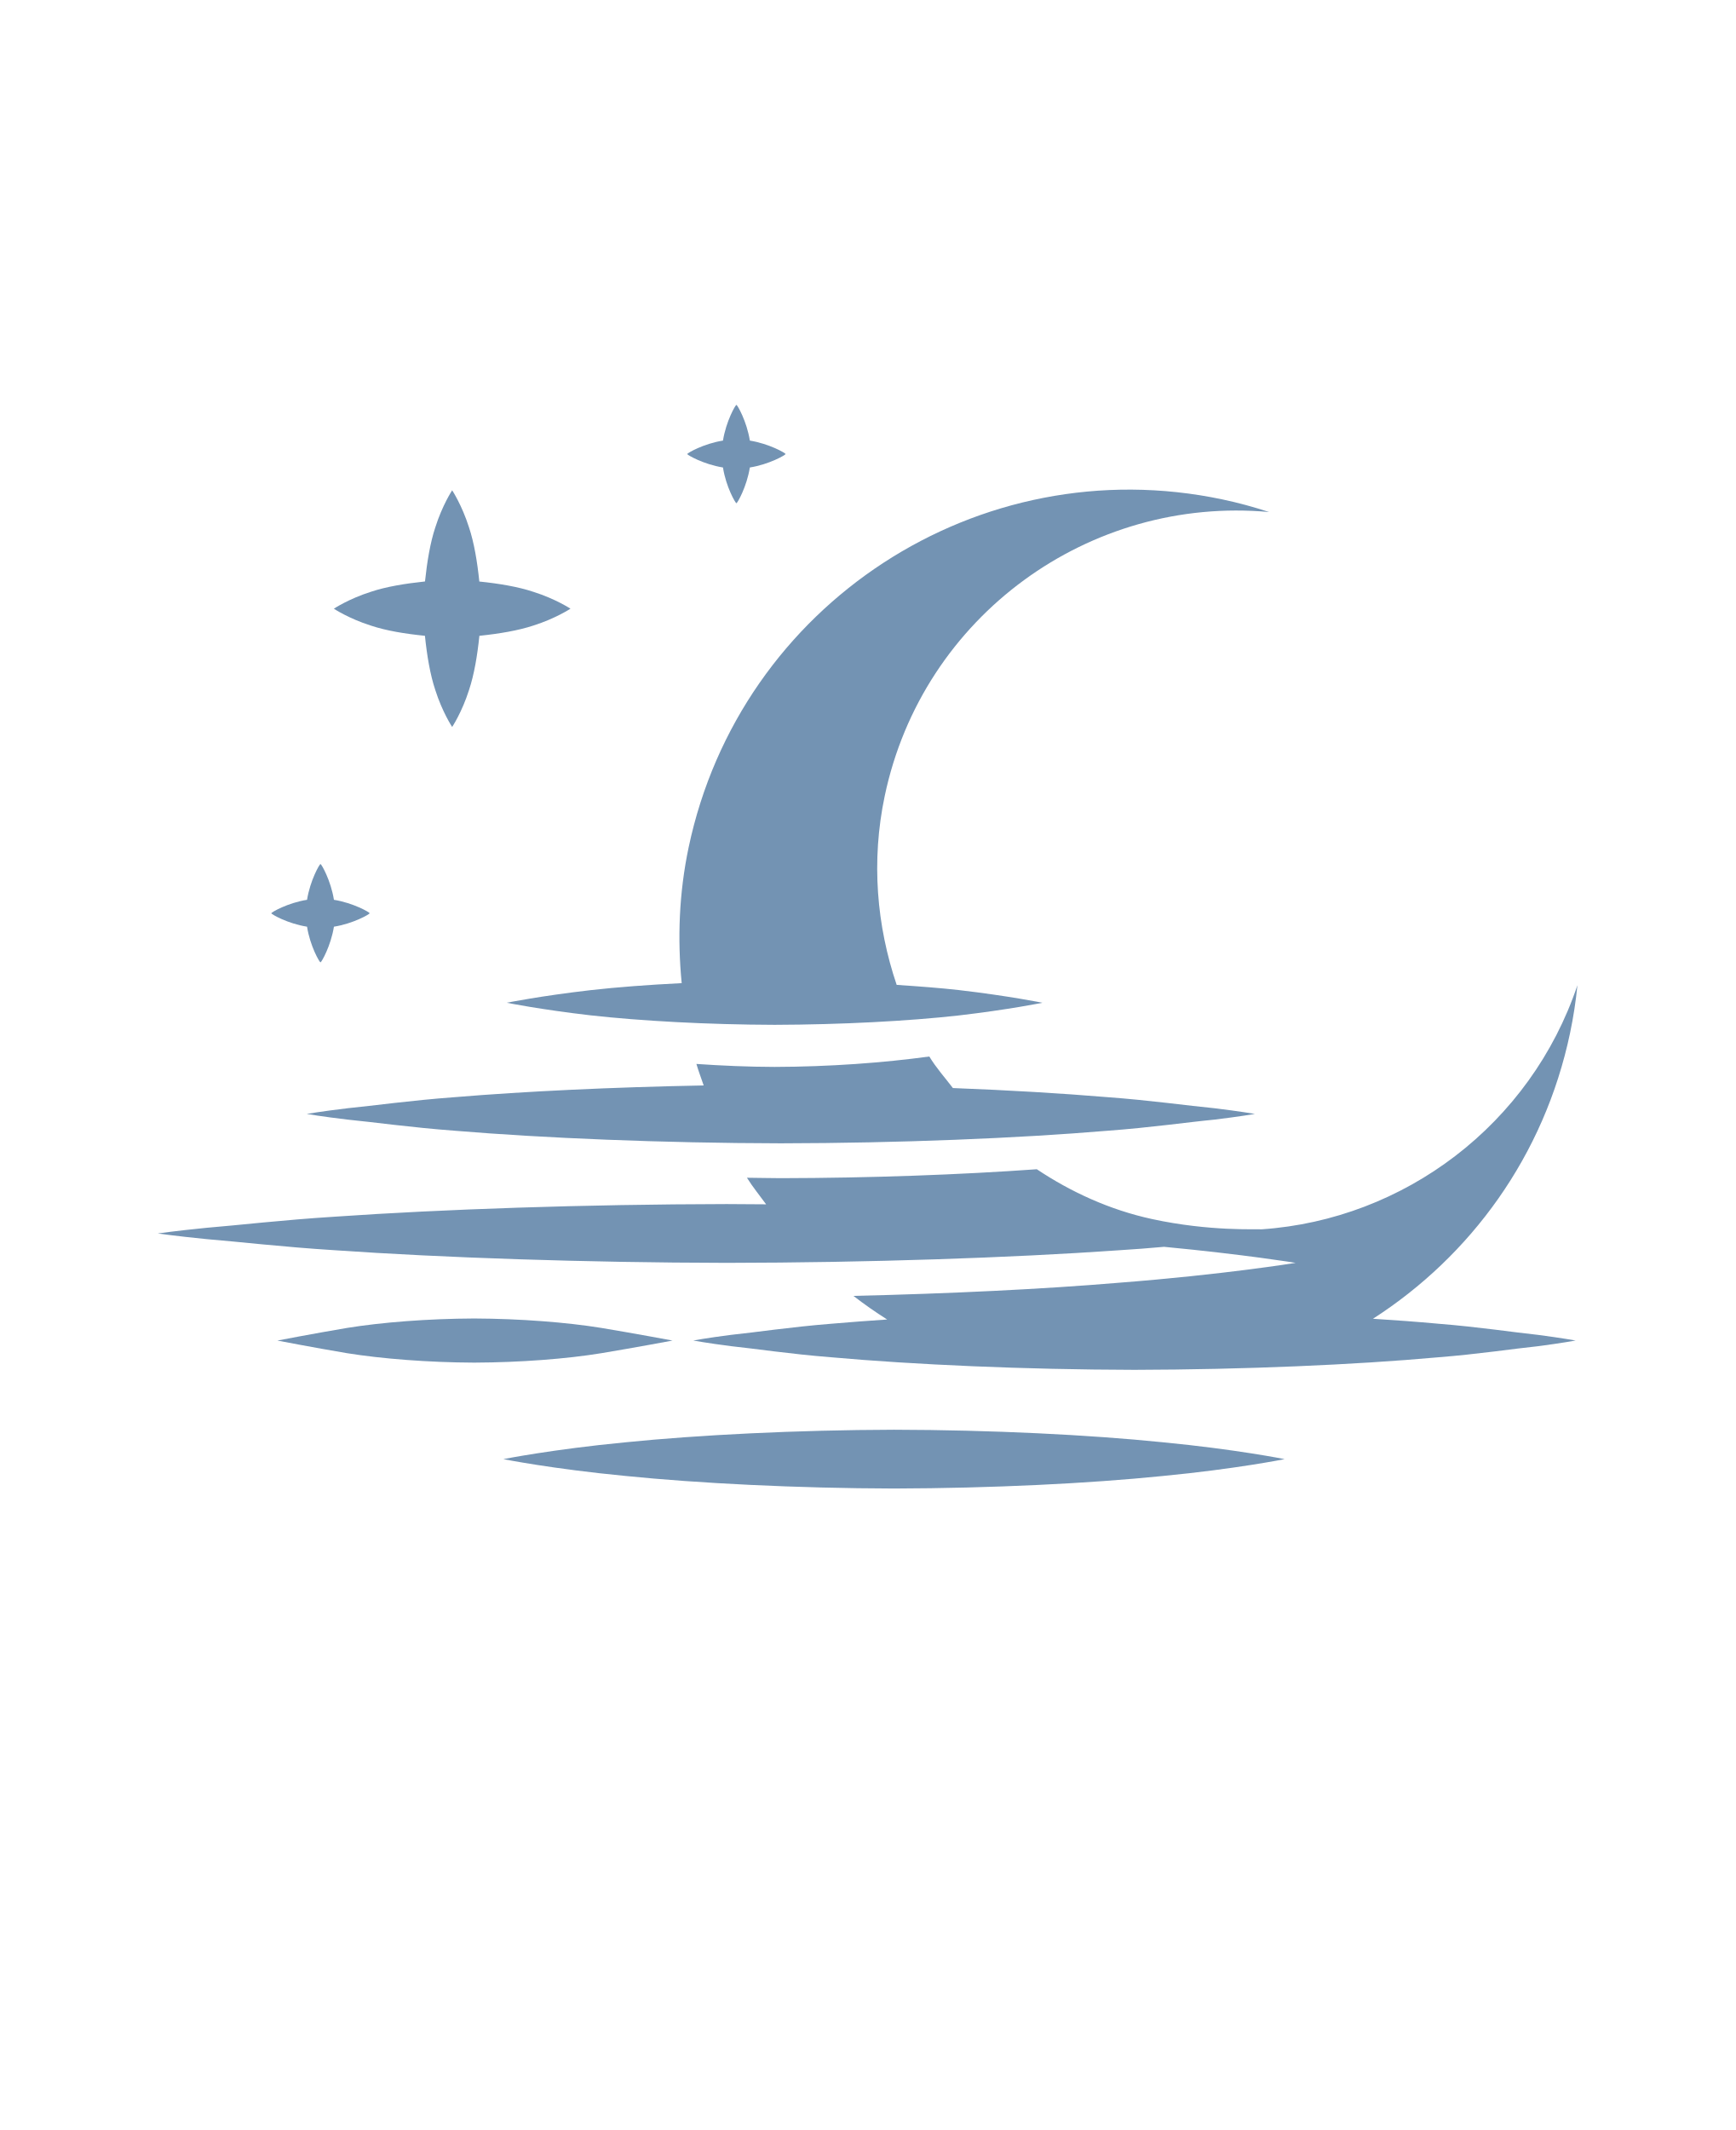
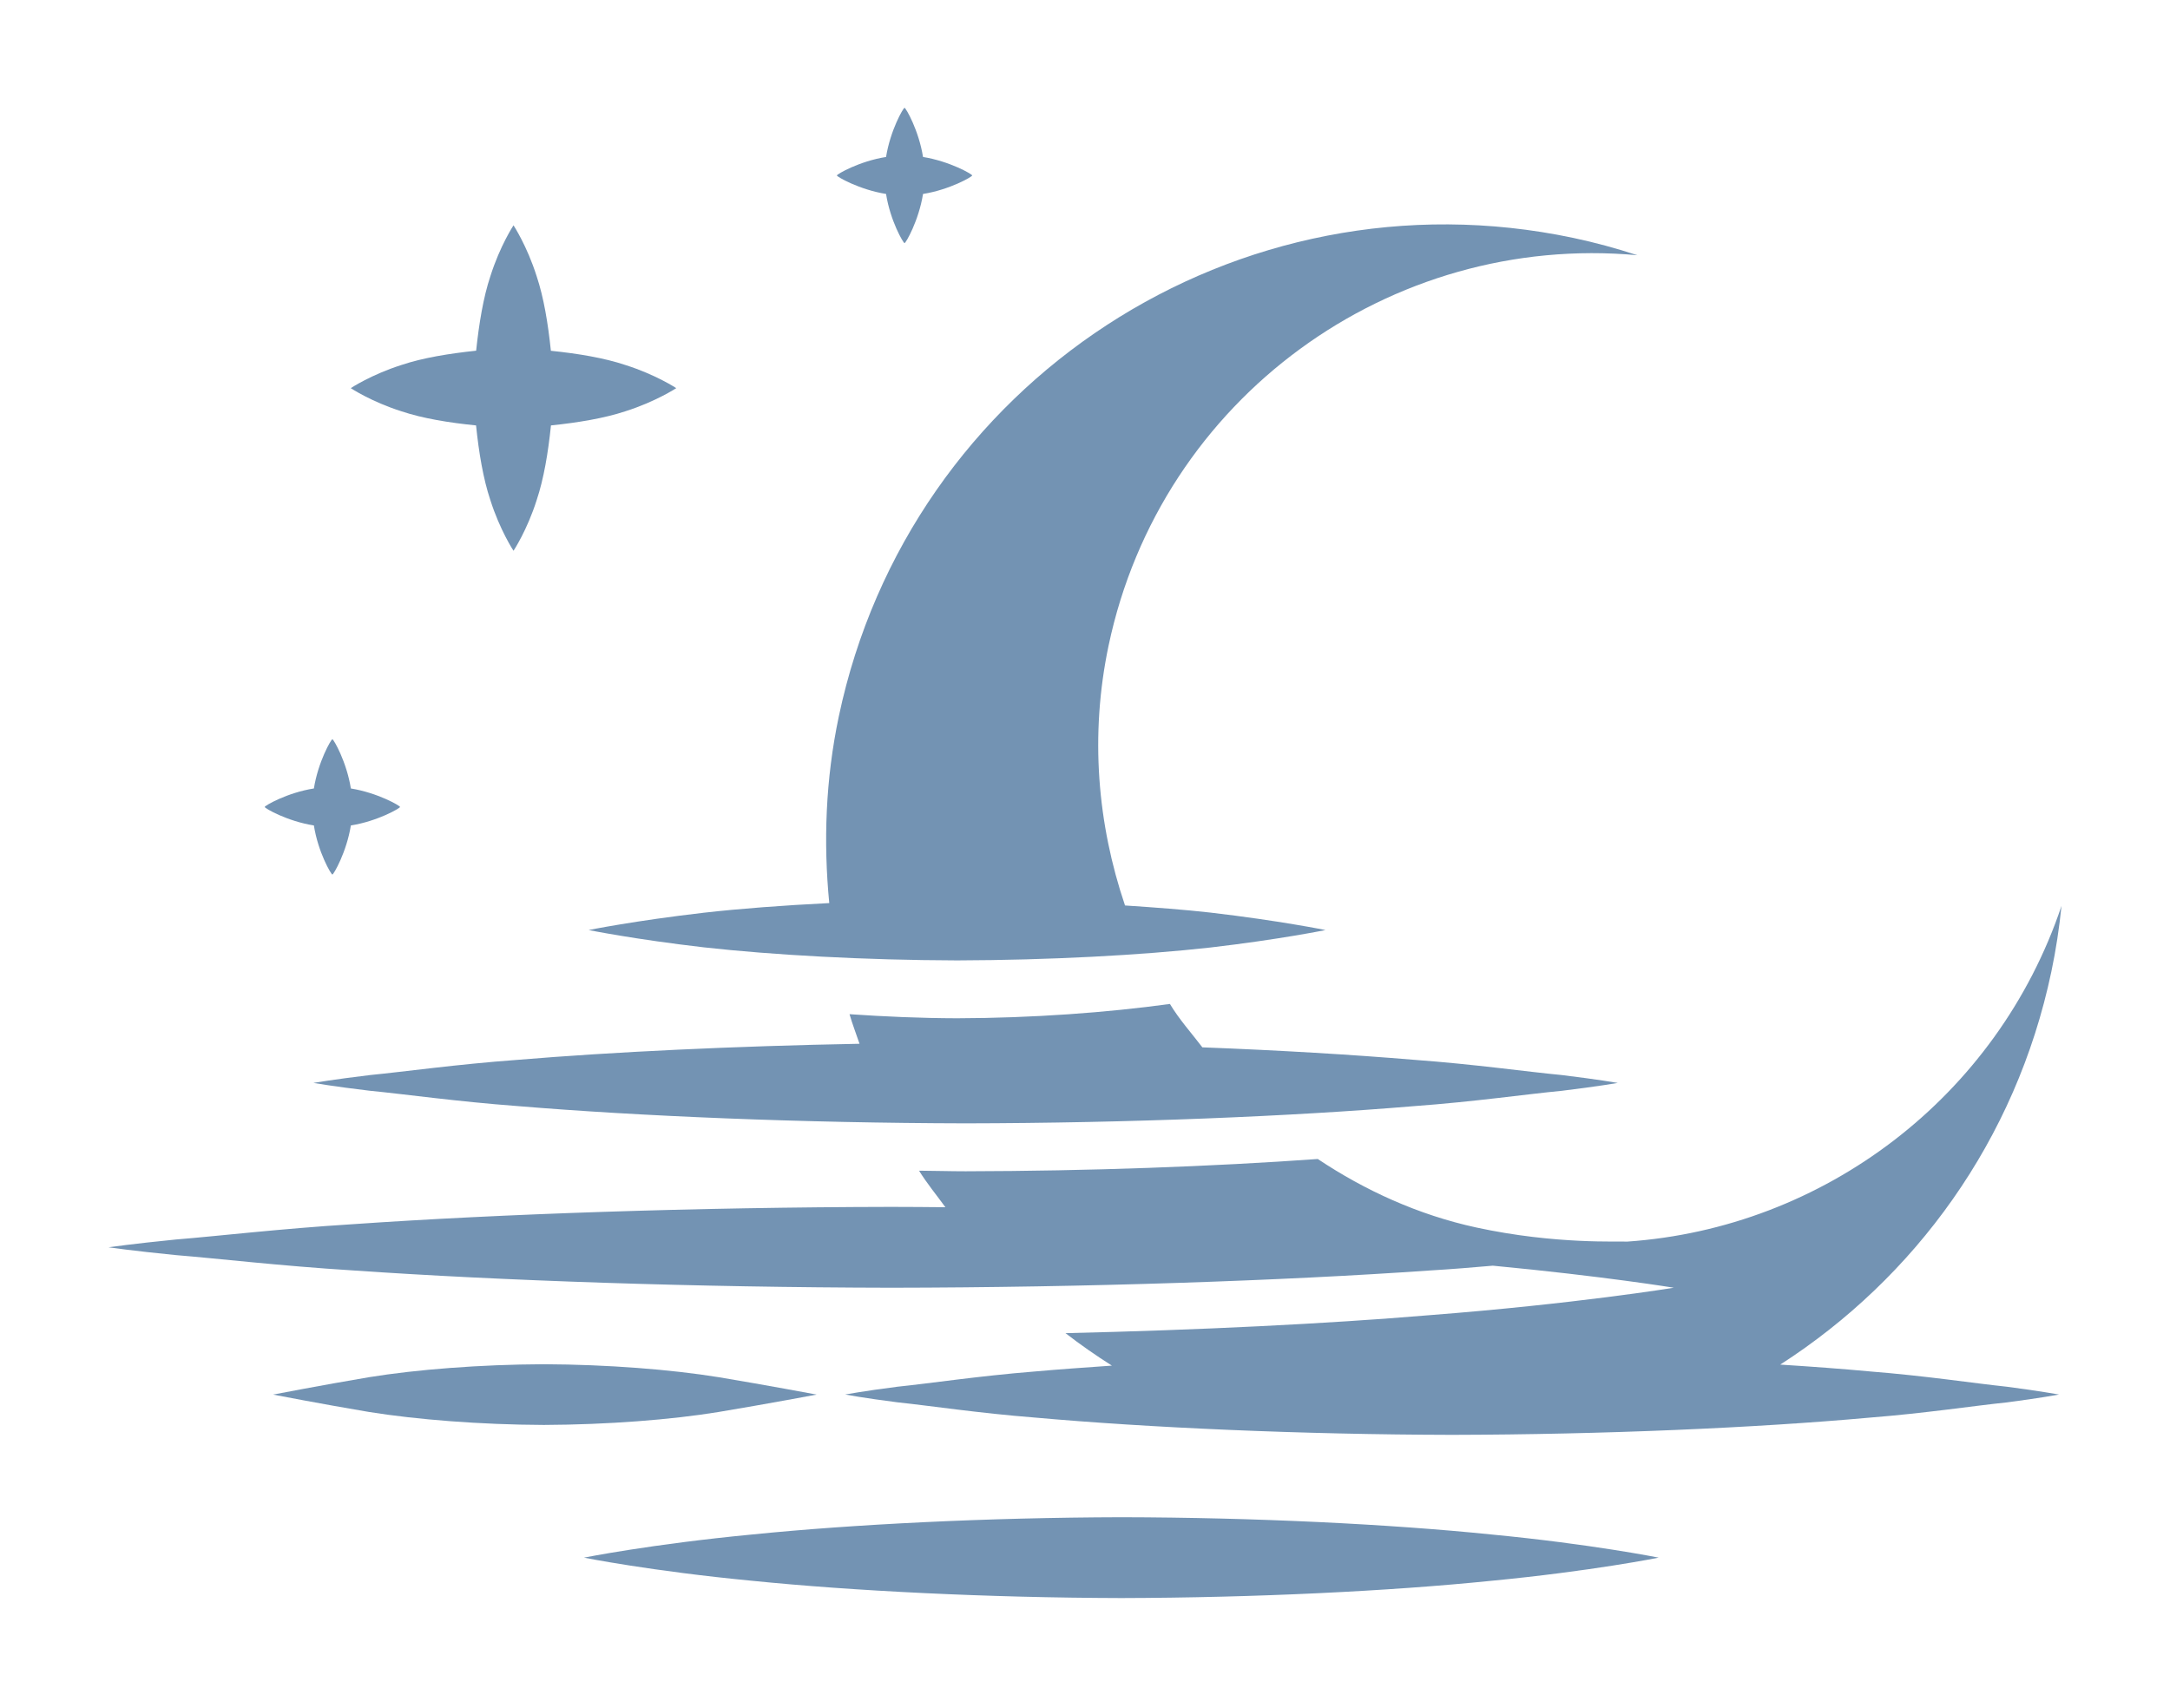
- <svg xmlns="http://www.w3.org/2000/svg" version="1.1" viewBox="-5.0 -10.0 110.0 135.0">
+ <svg xmlns="http://www.w3.org/2000/svg" version="1.1" viewBox="0 10.69 100 78.69">
  <g fill="#7393B3">
    <path d="m27.129 53.555s2.125 0.43 5.305 0.797c3.184 0.355 7.426 0.59 11.672 0.602 4.242-0.012 8.488-0.238 11.672-0.594 3.184-0.371 5.305-0.805 5.305-0.805s-2.125-0.434-5.305-0.805c-1.176-0.133-2.519-0.234-3.934-0.328-1.266-3.738-1.629-7.832-0.758-11.973 2.41-11.438 13.008-19.039 24.371-17.996-0.965-0.316-1.949-0.586-2.969-0.801-15.43-3.254-30.574 6.617-33.832 22.051-0.613 2.91-0.715 5.797-0.441 8.609-2.117 0.105-4.102 0.254-5.785 0.445-3.18 0.367-5.301 0.797-5.301 0.797z" />
    <path d="m17.027 60.242c-1.645 0.195-2.582 0.359-2.582 0.359s0.938 0.164 2.582 0.359c1.645 0.16 3.992 0.496 6.812 0.707 5.633 0.469 13.148 0.781 20.66 0.797 7.516-0.012 15.027-0.32 20.66-0.793 2.82-0.207 5.168-0.551 6.812-0.707 1.645-0.199 2.582-0.363 2.582-0.363s-0.938-0.164-2.582-0.363c-1.645-0.156-3.992-0.496-6.812-0.703-2.848-0.238-6.184-0.438-9.75-0.574-0.504-0.66-1.066-1.285-1.496-2-2.894 0.398-6.34 0.652-9.812 0.66-1.68-0.004-3.344-0.078-4.953-0.188 0.133 0.461 0.309 0.91 0.461 1.363-5.805 0.109-11.363 0.375-15.77 0.742-2.82 0.207-5.168 0.543-6.812 0.703z" />
    <path d="m37.633 74.965s-2.309-0.434-4.512-0.801c-2.195-0.355-5.129-0.586-8.059-0.598-2.934 0.012-5.863 0.242-8.059 0.598-2.199 0.371-4.418 0.801-4.418 0.801s2.219 0.43 4.418 0.801c2.195 0.352 5.129 0.586 8.059 0.598 2.93-0.012 5.863-0.238 8.059-0.598 2.203-0.367 4.512-0.801 4.512-0.801z" />
    <path d="m86.148 73.895c-1.273-0.117-2.656-0.219-4.109-0.312 6.191-3.981 10.855-10.324 12.492-18.102 0.215-1.02 0.367-2.031 0.469-3.039-2.965 8.82-10.969 14.852-20.023 15.473-0.297-0.031-3.277 0.145-6.949-0.652-2.68-0.582-5.133-1.711-7.301-3.156-4.871 0.348-10.543 0.555-16.227 0.566-0.719 0-1.43-0.023-2.148-0.027 0.367 0.59 0.809 1.125 1.215 1.684-0.832-0.008-1.664-0.016-2.5-0.016-9.016 0.016-18.035 0.328-24.797 0.797-3.383 0.211-6.195 0.547-8.172 0.707-1.969 0.195-3.098 0.359-3.098 0.359s1.129 0.164 3.098 0.359c1.977 0.16 4.789 0.496 8.172 0.707 6.762 0.469 15.781 0.781 24.797 0.797 9.016-0.012 18.035-0.32 24.797-0.793 1.039-0.062 2.004-0.141 2.93-0.223 5.094 0.484 8.34 1.016 8.34 1.016s-4.508 0.742-11.27 1.266c-4.734 0.398-10.594 0.684-16.762 0.828 0.684 0.531 1.398 1.027 2.137 1.496-1.234 0.086-2.449 0.172-3.551 0.27-2.621 0.211-4.809 0.547-6.336 0.703-1.531 0.195-2.402 0.359-2.402 0.359s0.871 0.164 2.402 0.359c1.527 0.16 3.715 0.496 6.336 0.703 5.246 0.469 12.238 0.781 19.23 0.797 6.992-0.016 13.988-0.32 19.23-0.793 2.621-0.207 4.809-0.547 6.336-0.703 1.531-0.199 2.402-0.363 2.402-0.363 0.004 0.004-0.871-0.16-2.402-0.359-1.531-0.16-3.715-0.5-6.336-0.707z" />
    <path d="m51.676 80.617c-6.195 0.016-12.383 0.328-17.027 0.797-4.644 0.445-7.738 1.066-7.738 1.066s3.094 0.621 7.738 1.066c4.644 0.469 10.836 0.781 17.027 0.797 6.191-0.016 12.379-0.32 17.023-0.793 4.644-0.445 7.738-1.07 7.738-1.07s-3.094-0.625-7.738-1.07c-4.641-0.473-10.832-0.781-17.023-0.793z" />
    <path d="m21.938 30.297c0.129 1.258 0.332 2.465 0.656 3.434 0.445 1.402 1.07 2.344 1.07 2.344s0.625-0.938 1.07-2.344c0.324-0.969 0.527-2.18 0.656-3.434 1.254-0.129 2.465-0.332 3.43-0.652 1.402-0.445 2.344-1.066 2.344-1.066s-0.938-0.621-2.344-1.066c-0.965-0.324-2.176-0.527-3.434-0.656-0.129-1.258-0.332-2.469-0.656-3.438-0.445-1.402-1.066-2.344-1.066-2.344s-0.621 0.938-1.066 2.344c-0.324 0.969-0.523 2.18-0.656 3.434-1.258 0.133-2.469 0.332-3.434 0.656-1.402 0.445-2.344 1.07-2.344 1.07s0.938 0.625 2.344 1.07c0.965 0.324 2.176 0.523 3.43 0.648z" />
    <path d="m40.832 19.629c0.191 1.227 0.793 2.266 0.852 2.266s0.656-1.039 0.852-2.266c1.227-0.195 2.266-0.793 2.266-0.852s-1.043-0.656-2.266-0.852c-0.195-1.227-0.793-2.266-0.852-2.266s-0.656 1.039-0.852 2.266c-1.223 0.191-2.266 0.793-2.266 0.852s1.039 0.656 2.266 0.852z" />
    <path d="m14.465 48.734c0.191 1.227 0.793 2.262 0.852 2.262s0.656-1.039 0.852-2.262c1.227-0.195 2.266-0.793 2.266-0.852 0-0.059-1.043-0.656-2.266-0.852-0.195-1.227-0.793-2.269-0.852-2.269s-0.656 1.039-0.852 2.269c-1.223 0.191-2.266 0.793-2.266 0.852-0.004 0.059 1.039 0.66 2.266 0.852z" />
  </g>
</svg>
